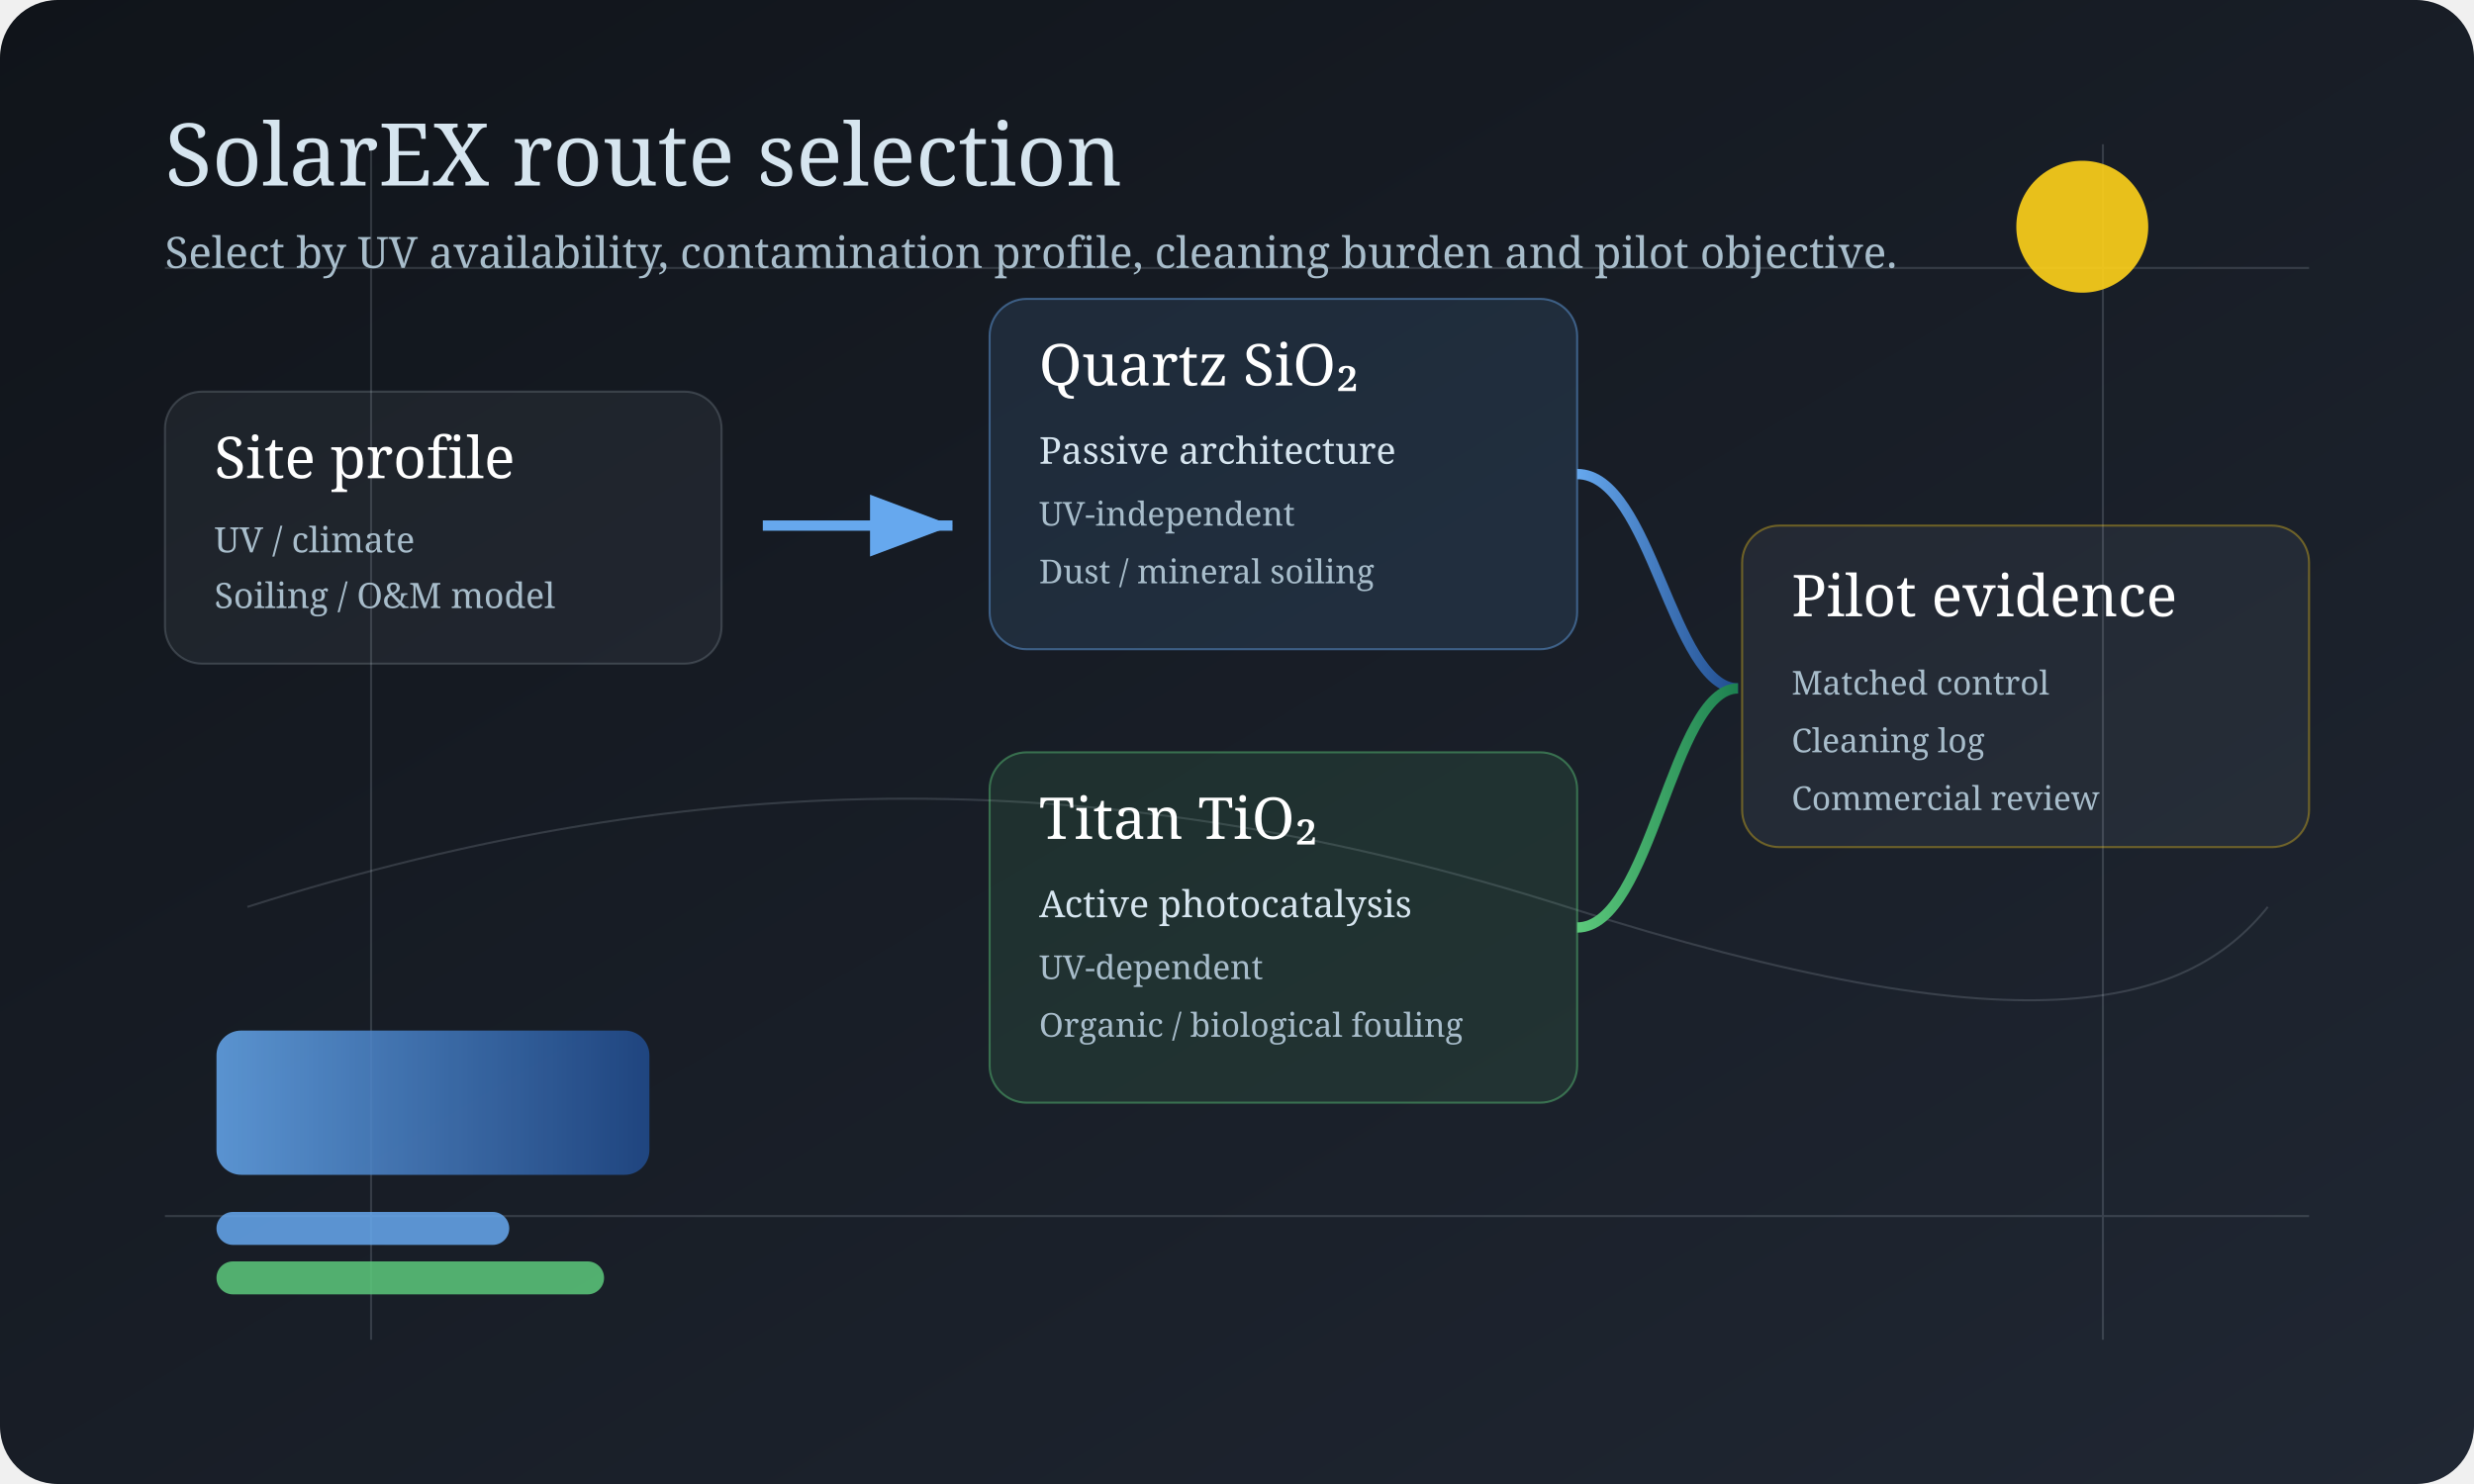
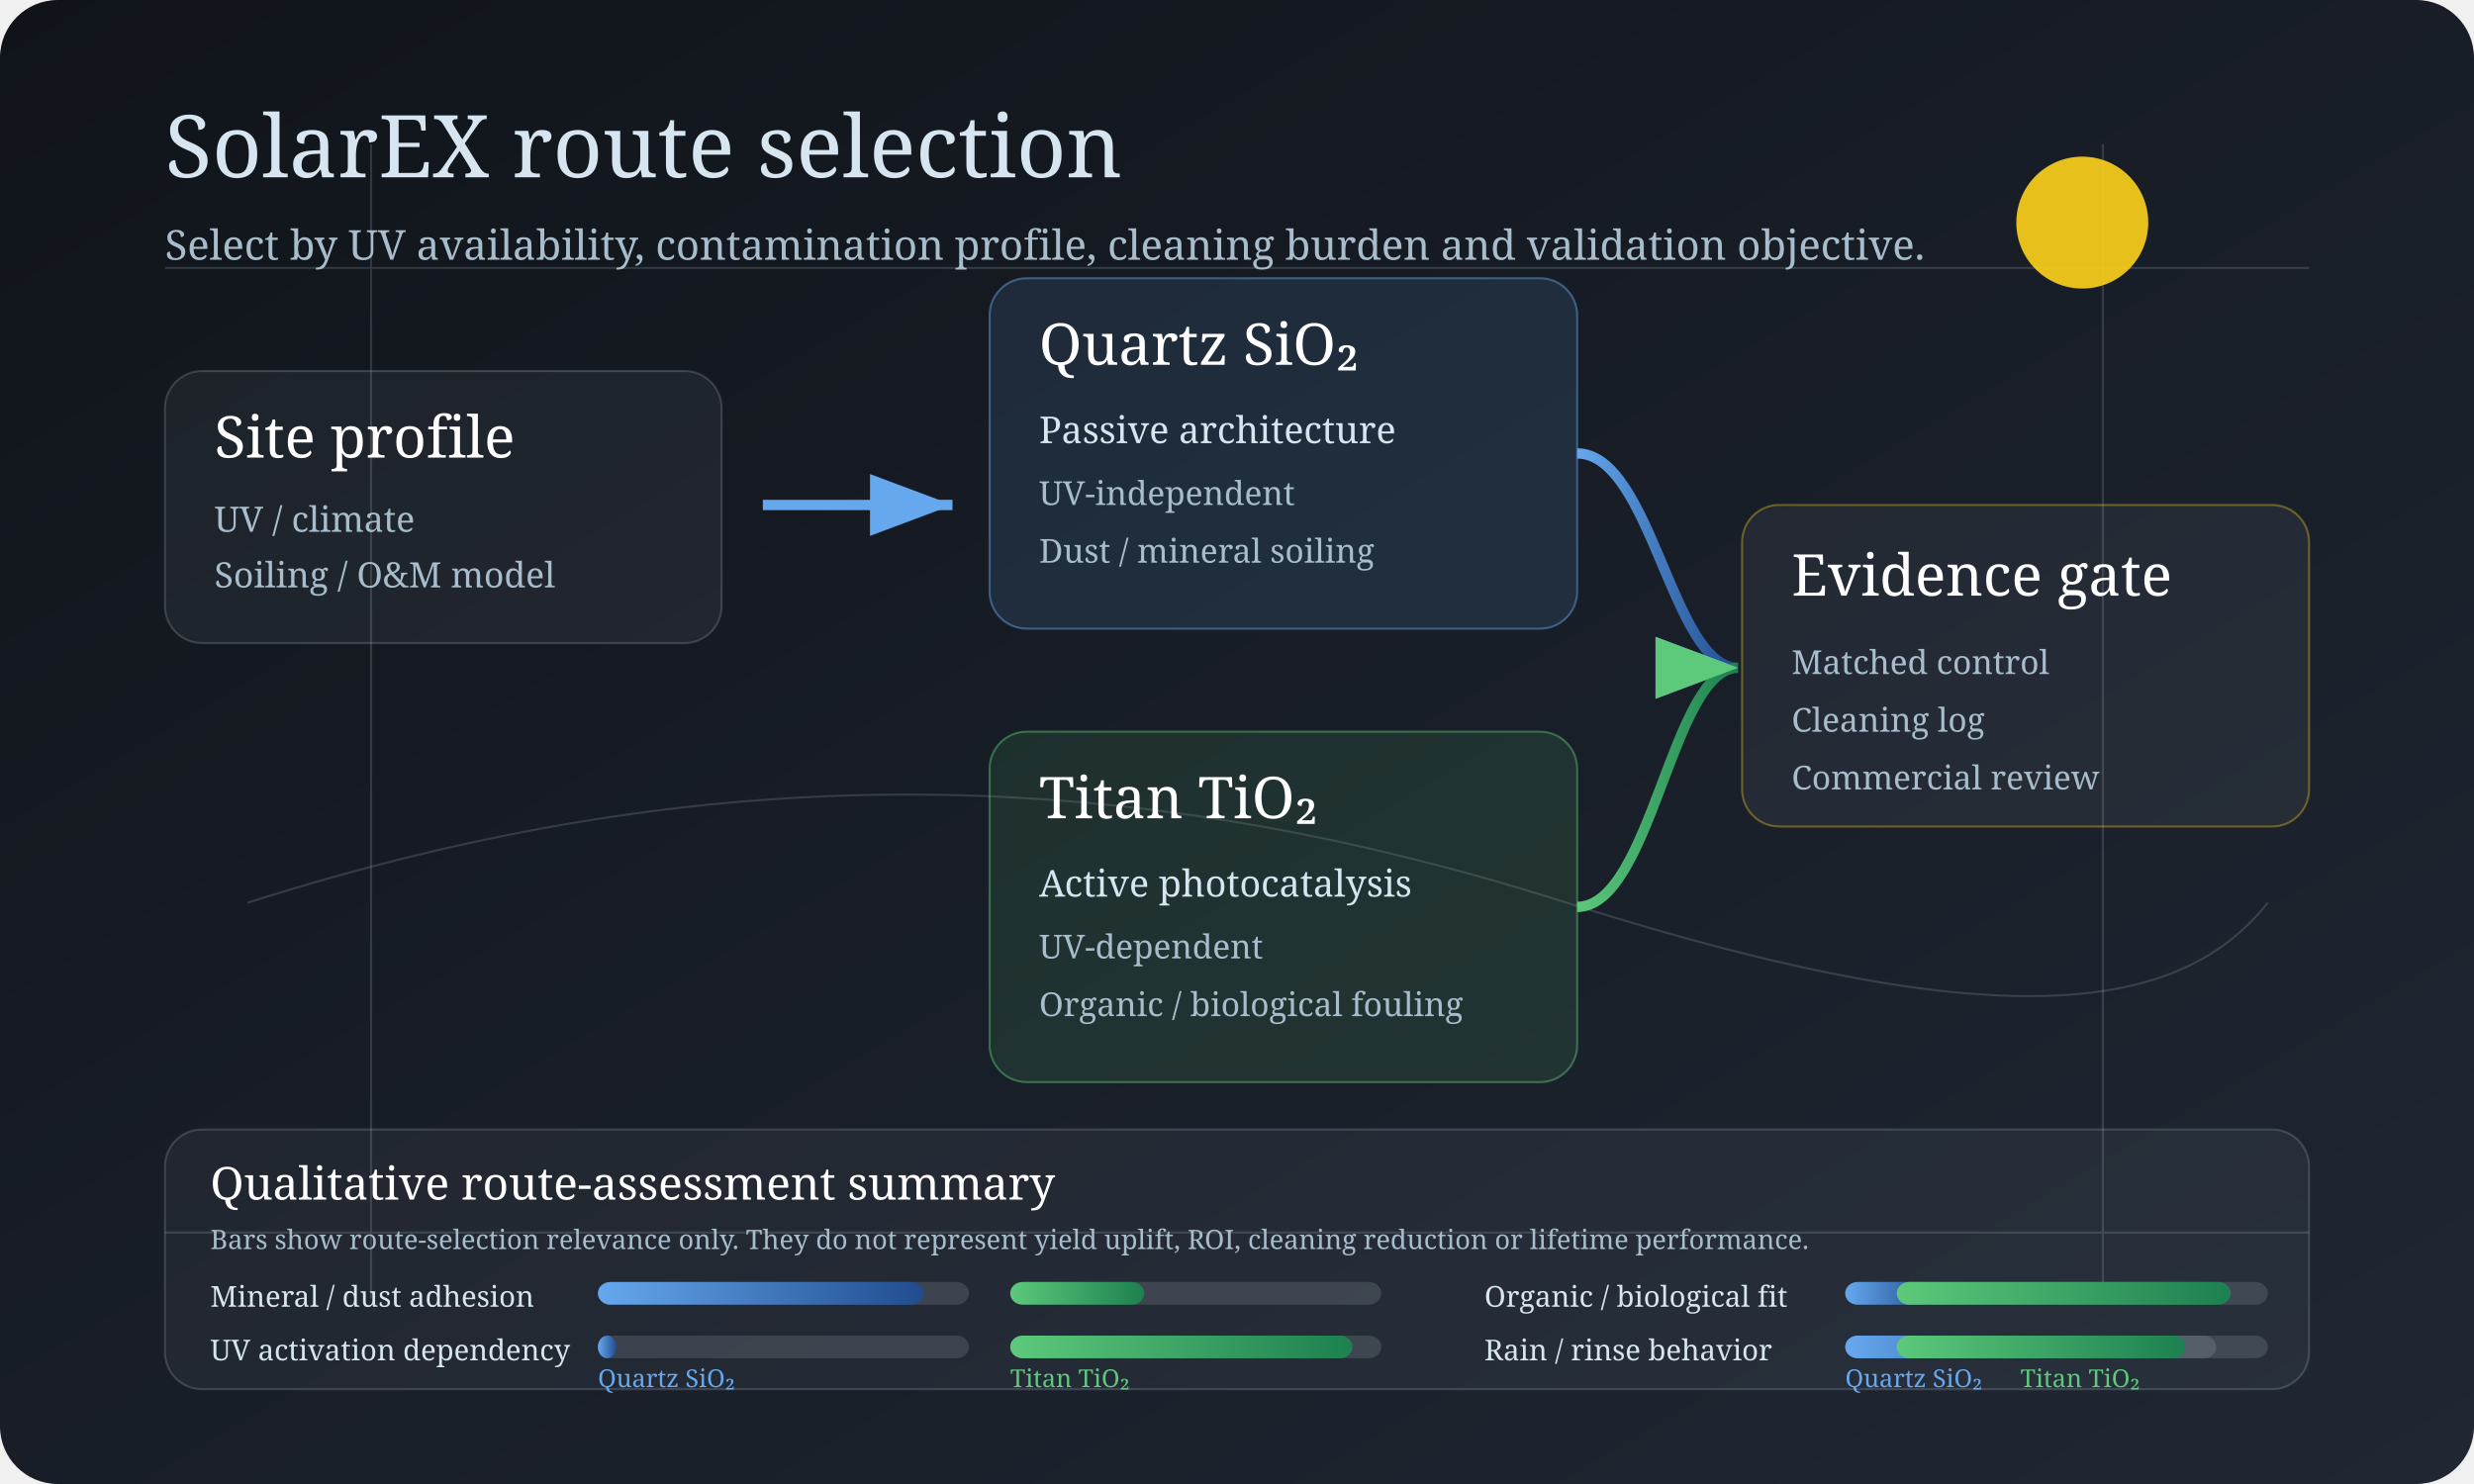
<svg xmlns="http://www.w3.org/2000/svg" width="1200" height="720" viewBox="0 0 1200 720" role="img" aria-labelledby="title desc">
  <defs>
    <linearGradient id="bg" x1="0" x2="1" y1="0" y2="1">
      <stop stop-color="#10141a" />
      <stop offset="1" stop-color="#202733" />
    </linearGradient>
    <linearGradient id="blue" x1="0" x2="1">
      <stop stop-color="#66a8ee" />
      <stop offset="1" stop-color="#204c8e" />
    </linearGradient>
    <linearGradient id="green" x1="0" x2="1">
      <stop stop-color="#5cc97b" />
      <stop offset="1" stop-color="#1d8050" />
    </linearGradient>
+     <linearGradient id="gold" x1="0" x2="1">
+       <stop stop-color="#ffd21a" />
+       <stop offset="1" stop-color="#d99b22" />
+     </linearGradient>
+     <marker id="arrowBlue" markerWidth="10" markerHeight="10" refX="8" refY="3" orient="auto">
+       <path d="M0 0L8 3L0 6z" fill="#66a8ee" />
+     </marker>
+     <marker id="arrowGreen" markerWidth="10" markerHeight="10" refX="8" refY="3" orient="auto">
+       <path d="M0 0L8 3L0 6z" fill="#5cc97b" />
+     </marker>
  </defs>
  <rect width="1200" height="720" rx="28" fill="url(#bg)" />
  <g fill="none" stroke="rgba(214,229,239,.16)">
-     <path d="M80 130h1040M80 590h1040M180 70v580M1020 70v580" />
-     <path d="M120 440c220-70 420-70 640 0s300 50 340 0" />
+     <path d="M80 130h1040M80 598h1040M180 70v560M1020 70v560" />
+     <path d="M120 438c220-70 420-70 640 0s300 50 340 0" />
  </g>
-   <text x="80" y="90" fill="#d6e5ef" font-family="Georgia" font-size="42">SolarEX route selection</text>
-   <text x="80" y="130" fill="#a8bdcb" font-family="Georgia" font-size="21">Select by UV availability, contamination profile, cleaning burden and pilot objective.</text>
-   <g transform="translate(80 190)">
+   <text x="80" y="86" fill="#d6e5ef" font-family="Georgia" font-size="42">SolarEX route selection</text>
+   <text x="80" y="126" fill="#a8bdcb" font-family="Georgia" font-size="20">Select by UV availability, contamination profile, cleaning burden and validation objective.</text>
+   <g transform="translate(80 180)">
    <rect width="270" height="132" rx="18" fill="rgba(214,229,239,.06)" stroke="rgba(214,229,239,.18)" />
    <text x="24" y="42" fill="#fff" font-family="Georgia" font-size="28">Site profile</text>
    <text x="24" y="78" fill="#a8bdcb" font-family="Georgia" font-size="17">UV / climate</text>
    <text x="24" y="105" fill="#a8bdcb" font-family="Georgia" font-size="17">Soiling / O&amp;M model</text>
  </g>
-   <path d="M370 255h92" stroke="#66a8ee" stroke-width="5" marker-end="url(#m)" />
-   <defs>
-     <marker id="m" markerWidth="10" markerHeight="10" refX="8" refY="3" orient="auto">
-       <path d="M0 0L8 3L0 6z" fill="#66a8ee" />
-     </marker>
-   </defs>
-   <g transform="translate(480 145)">
+   <path d="M370 245h92" stroke="#66a8ee" stroke-width="5" marker-end="url(#arrowBlue)" />
+   <g transform="translate(480 135)">
    <rect width="285" height="170" rx="18" fill="rgba(102,168,238,.12)" stroke="rgba(102,168,238,.45)" />
    <text x="24" y="42" fill="#fff" font-family="Georgia" font-size="28">Quartz SiO₂</text>
    <text x="24" y="80" fill="#d6e5ef" font-family="Georgia" font-size="18">Passive architecture</text>
    <text x="24" y="110" fill="#a8bdcb" font-family="Georgia" font-size="16">UV-independent</text>
    <text x="24" y="138" fill="#a8bdcb" font-family="Georgia" font-size="16">Dust / mineral soiling</text>
  </g>
-   <g transform="translate(480 365)">
+   <g transform="translate(480 355)">
    <rect width="285" height="170" rx="18" fill="rgba(92,201,123,.11)" stroke="rgba(92,201,123,.45)" />
    <text x="24" y="42" fill="#fff" font-family="Georgia" font-size="28">Titan TiO₂</text>
    <text x="24" y="80" fill="#d6e5ef" font-family="Georgia" font-size="18">Active photocatalysis</text>
    <text x="24" y="110" fill="#a8bdcb" font-family="Georgia" font-size="16">UV-dependent</text>
    <text x="24" y="138" fill="#a8bdcb" font-family="Georgia" font-size="16">Organic / biological fouling</text>
  </g>
-   <g transform="translate(845 255)">
+   <g transform="translate(845 245)">
    <rect width="275" height="156" rx="18" fill="rgba(214,229,239,.06)" stroke="rgba(255,210,26,.35)" />
-     <text x="24" y="44" fill="#fff" font-family="Georgia" font-size="28">Pilot evidence</text>
+     <text x="24" y="44" fill="#fff" font-family="Georgia" font-size="28">Evidence gate</text>
    <text x="24" y="82" fill="#a8bdcb" font-family="Georgia" font-size="16">Matched control</text>
    <text x="24" y="110" fill="#a8bdcb" font-family="Georgia" font-size="16">Cleaning log</text>
    <text x="24" y="138" fill="#a8bdcb" font-family="Georgia" font-size="16">Commercial review</text>
  </g>
-   <path d="M765 230c36 0 46 104 78 104" stroke="url(#blue)" stroke-width="5" fill="none" />
-   <path d="M765 450c36 0 46-116 78-116" stroke="url(#green)" stroke-width="5" fill="none" />
-   <circle cx="1010" cy="110" r="32" fill="#ffd21a" opacity=".9" />
-   <g opacity=".85">
-     <rect x="105" y="500" width="210" height="70" rx="12" fill="url(#blue)" />
-     <rect x="105" y="588" width="142" height="16" rx="8" fill="#66a8ee" />
-     <rect x="105" y="612" width="188" height="16" rx="8" fill="#5cc97b" />
+   <path d="M765 220c36 0 46 104 78 104" stroke="url(#blue)" stroke-width="5" fill="none" marker-end="url(#arrowBlue)" />
+   <path d="M765 440c36 0 46-116 78-116" stroke="url(#green)" stroke-width="5" fill="none" marker-end="url(#arrowGreen)" />
+   <circle cx="1010" cy="108" r="32" fill="#ffd21a" opacity=".9" />
+   <g transform="translate(80 548)">
+     <rect width="1040" height="126" rx="18" fill="rgba(214,229,239,.055)" stroke="rgba(214,229,239,.18)" />
+     <text x="22" y="34" fill="#fff" font-family="Georgia" font-size="22">Qualitative route-assessment summary</text>
+     <text x="22" y="58" fill="#a8bdcb" font-family="Georgia" font-size="13">Bars show route-selection relevance only. They do not represent yield uplift, ROI, cleaning reduction or lifetime performance.</text>
+     <text x="22" y="86" fill="#d6e5ef" font-family="Georgia" font-size="14">Mineral / dust adhesion</text>
+     <rect x="210" y="74" width="180" height="11" rx="6" fill="rgba(214,229,239,.14)" />
+     <rect x="210" y="74" width="158" height="11" rx="6" fill="url(#blue)" />
+     <rect x="410" y="74" width="180" height="11" rx="6" fill="rgba(214,229,239,.14)" />
+     <rect x="410" y="74" width="65" height="11" rx="6" fill="url(#green)" />
+     <text x="22" y="112" fill="#d6e5ef" font-family="Georgia" font-size="14">UV activation dependency</text>
+     <rect x="210" y="100" width="180" height="11" rx="6" fill="rgba(214,229,239,.14)" />
+     <rect x="210" y="100" width="9" height="11" rx="6" fill="url(#blue)" />
+     <rect x="410" y="100" width="180" height="11" rx="6" fill="rgba(214,229,239,.14)" />
+     <rect x="410" y="100" width="166" height="11" rx="6" fill="url(#green)" />
+     <text x="640" y="86" fill="#d6e5ef" font-family="Georgia" font-size="14">Organic / biological fit</text>
+     <rect x="815" y="74" width="180" height="11" rx="6" fill="rgba(214,229,239,.14)" />
+     <rect x="815" y="74" width="43" height="11" rx="6" fill="url(#blue)" />
+     <rect x="1015" y="74" width="180" height="11" rx="6" fill="rgba(214,229,239,.14)" transform="translate(-175 0)" />
+     <rect x="840" y="74" width="162" height="11" rx="6" fill="url(#green)" />
+     <text x="640" y="112" fill="#d6e5ef" font-family="Georgia" font-size="14">Rain / rinse behavior</text>
+     <rect x="815" y="100" width="180" height="11" rx="6" fill="rgba(214,229,239,.14)" />
+     <rect x="815" y="100" width="122" height="11" rx="6" fill="url(#blue)" />
+     <rect x="1015" y="100" width="180" height="11" rx="6" fill="rgba(214,229,239,.14)" transform="translate(-175 0)" />
+     <rect x="840" y="100" width="140" height="11" rx="6" fill="url(#green)" />
+     <text x="210" y="125" fill="#66a8ee" font-family="Georgia" font-size="12">Quartz SiO₂</text>
+     <text x="410" y="125" fill="#5cc97b" font-family="Georgia" font-size="12">Titan TiO₂</text>
+     <text x="815" y="125" fill="#66a8ee" font-family="Georgia" font-size="12">Quartz SiO₂</text>
+     <text x="900" y="125" fill="#5cc97b" font-family="Georgia" font-size="12">Titan TiO₂</text>
  </g>
</svg>
